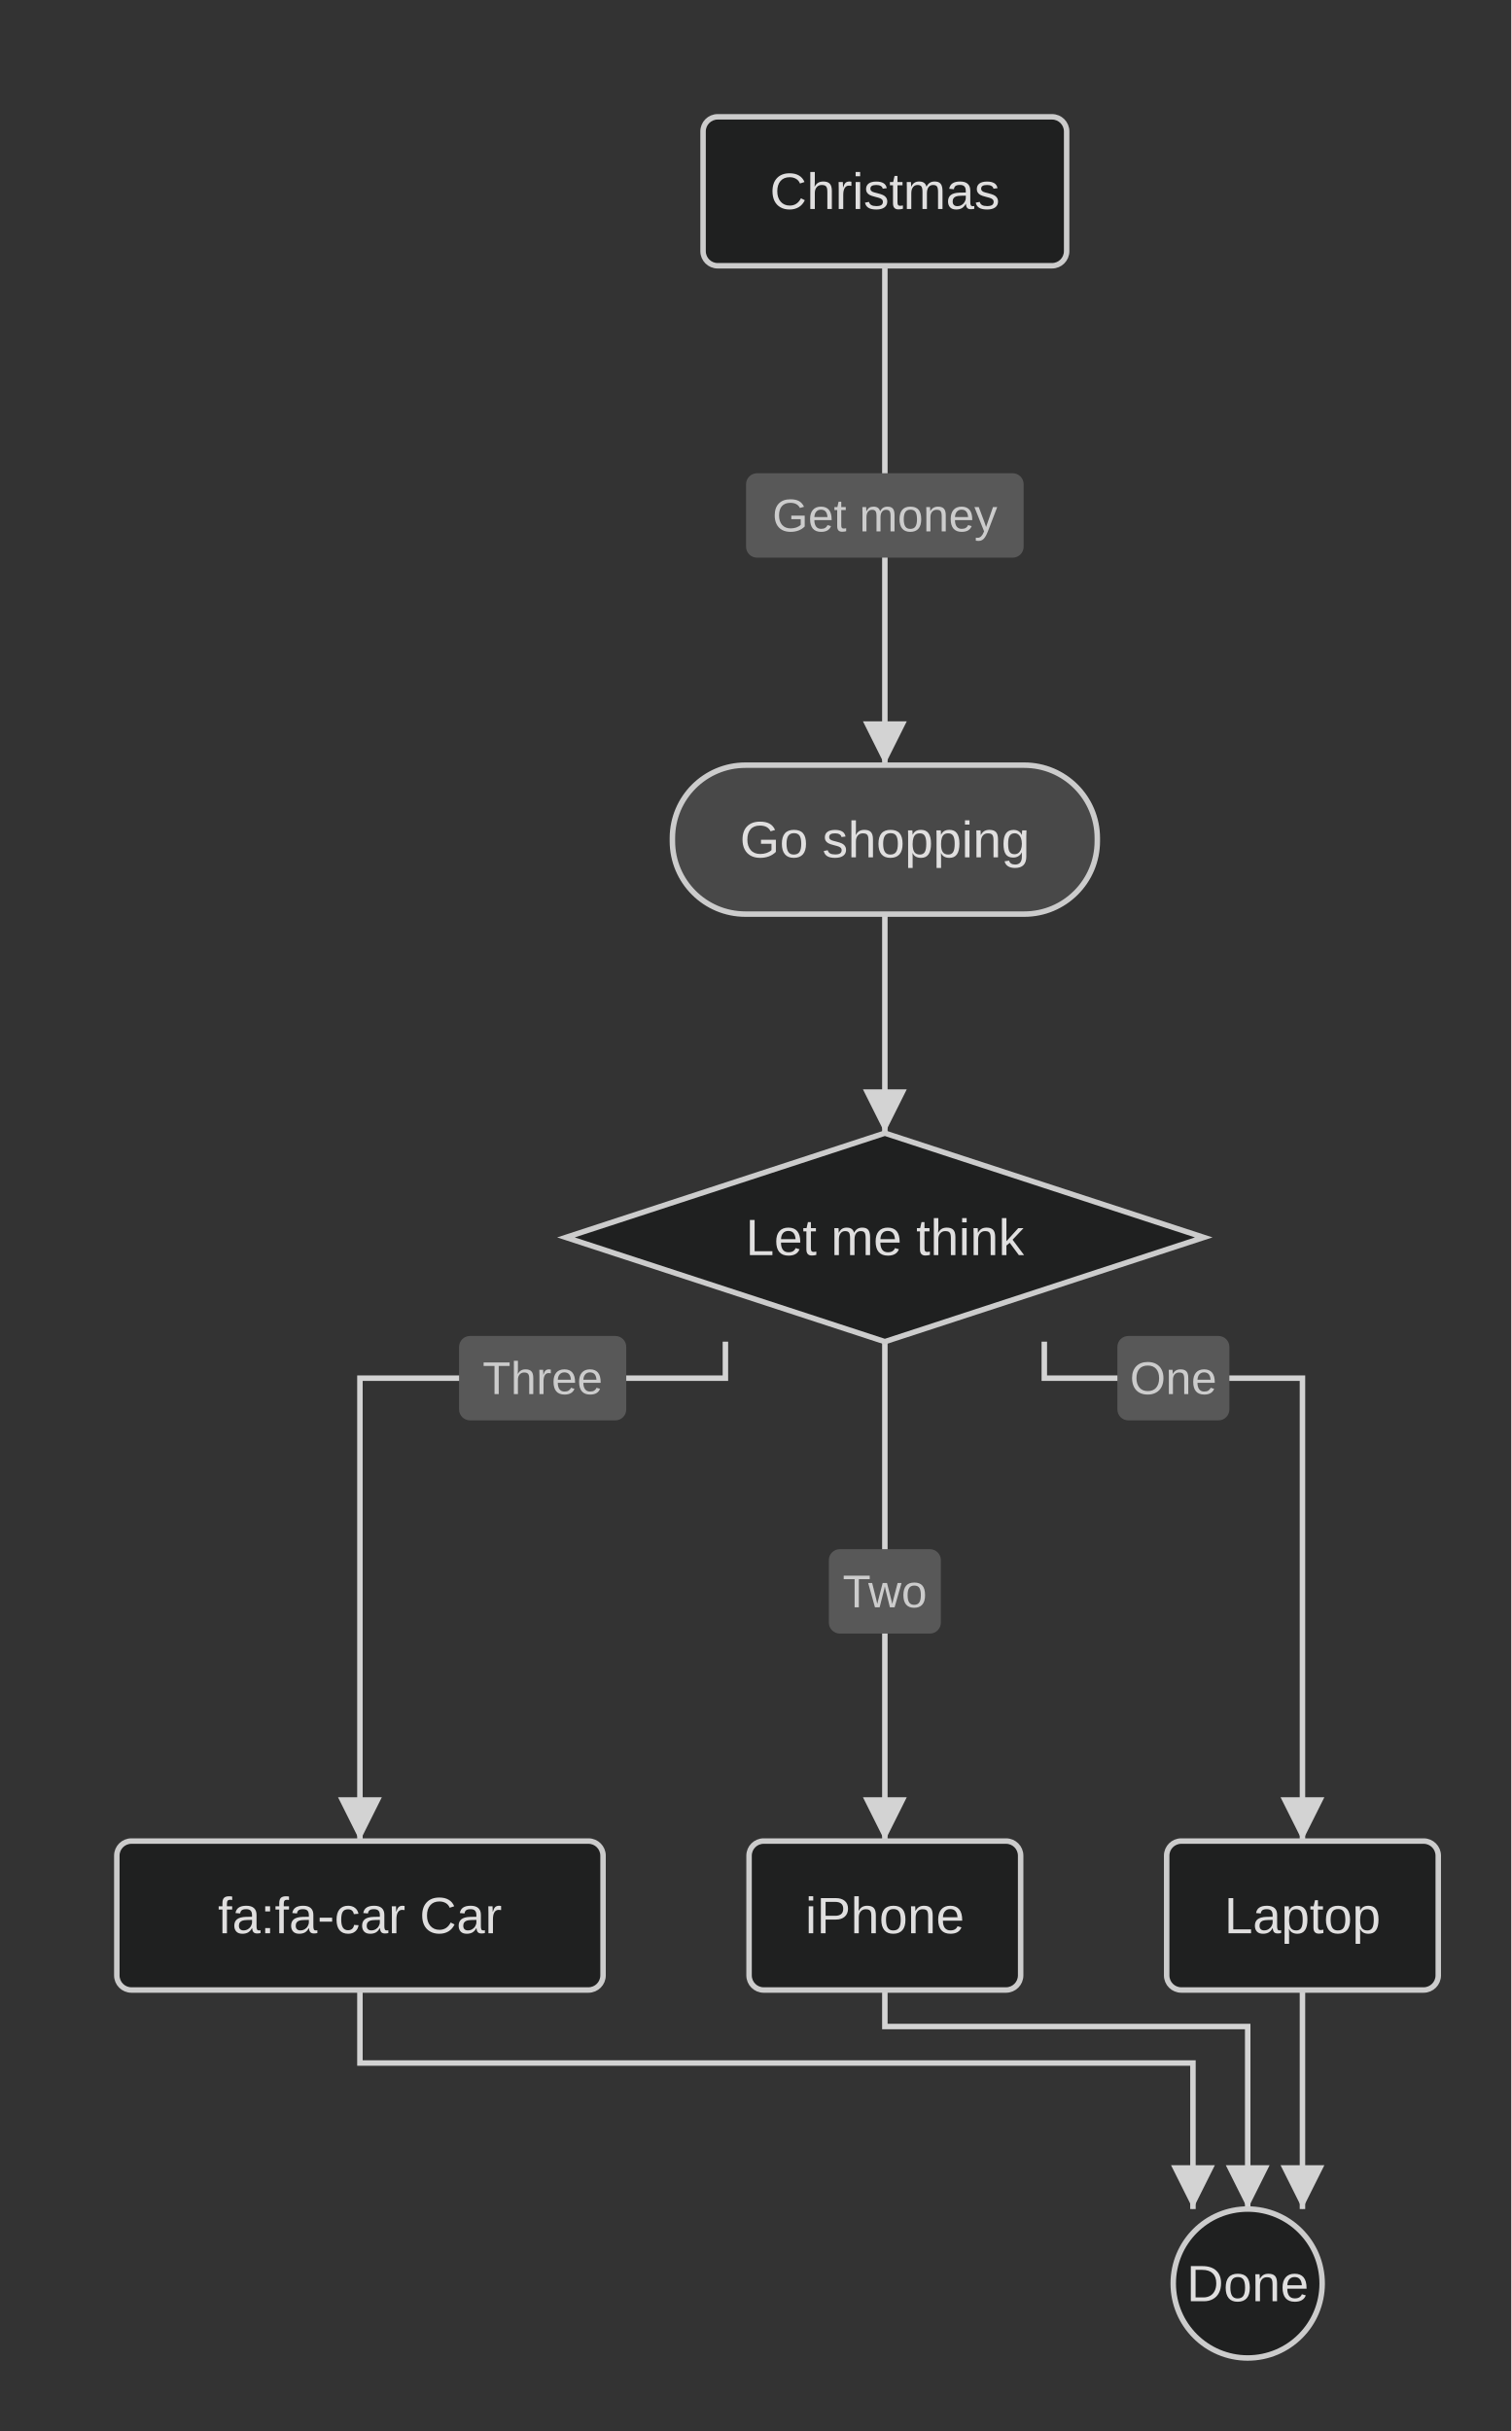
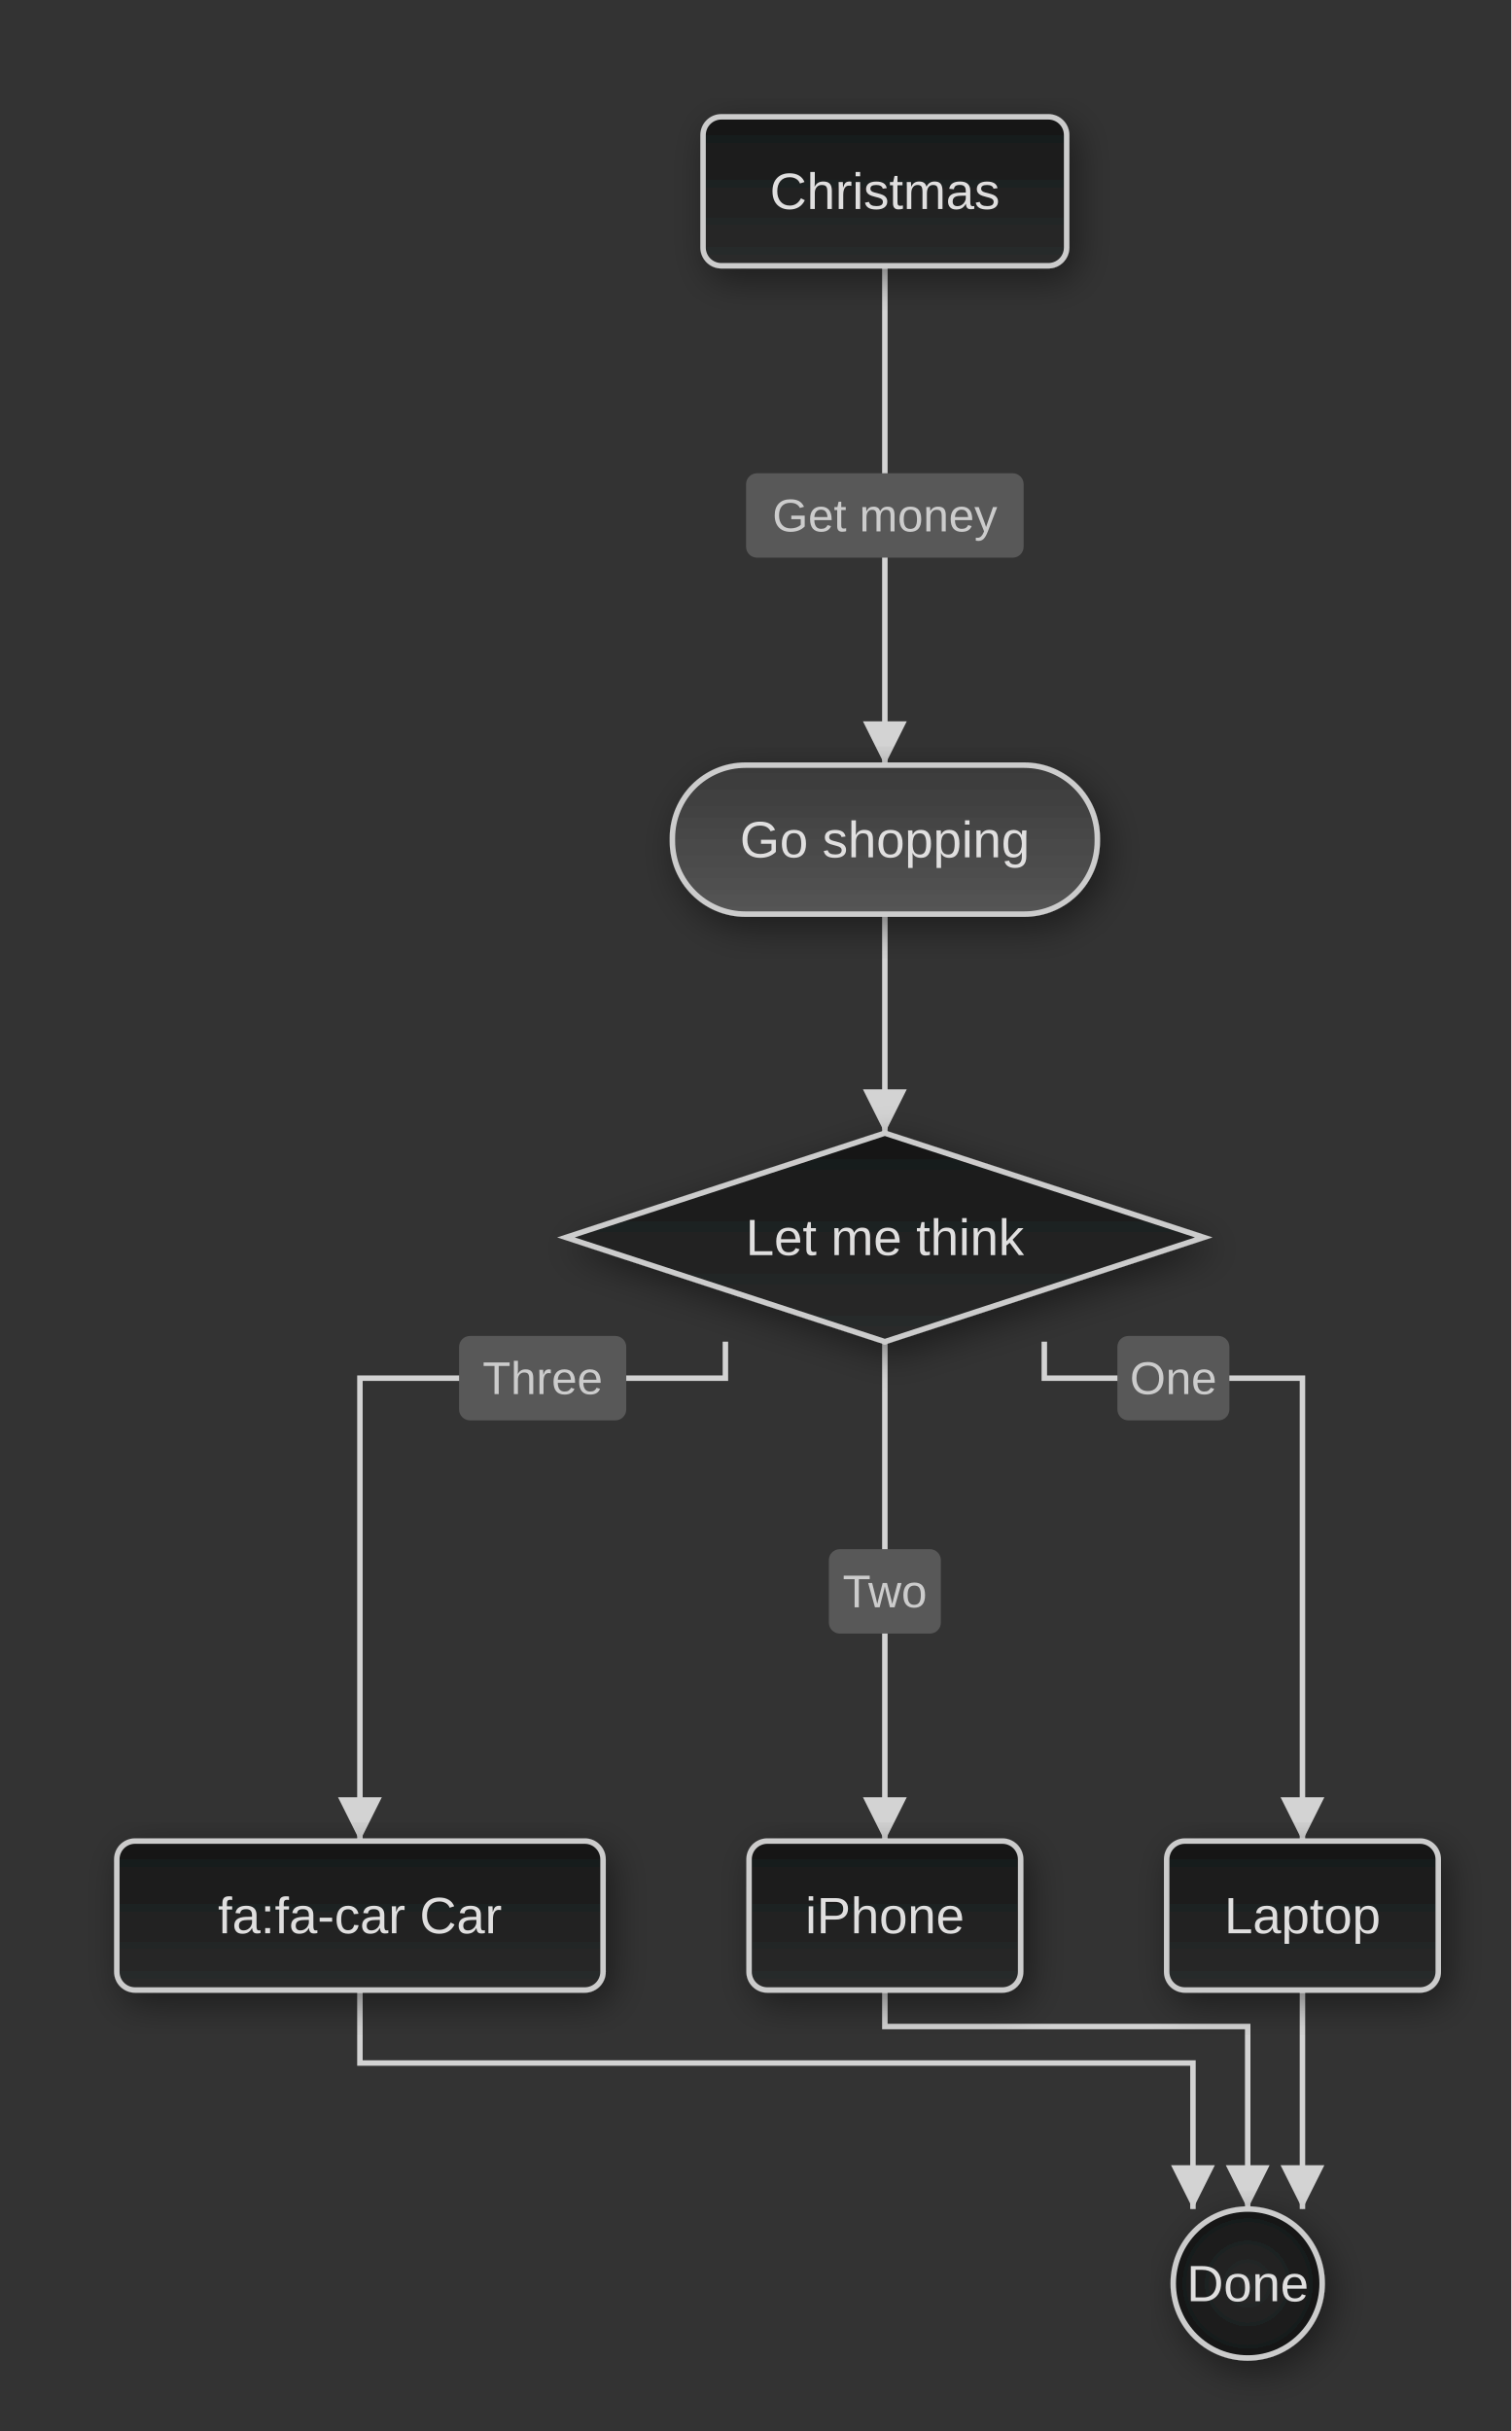
<svg xmlns="http://www.w3.org/2000/svg" viewBox="0 0 414 665.92" width="414" height="665.92" role="img">
  <rect width="414" height="665.92" fill="#333333" />
  <g transform="translate(20, 20)">
    <defs>
      <marker id="mermaid-arrow" viewBox="0 0 10 10" refX="10" refY="5" markerWidth="8" markerHeight="8" orient="auto">
        <path d="M 0 0 L 10 5 L 0 10 Z" fill="#d3d3d3" />
      </marker>
      <marker id="mermaid-arrow-open" viewBox="0 0 10 10" refX="10" refY="5" markerWidth="8" markerHeight="8" orient="auto">
        <path d="M 0 0 L 10 5 L 0 10" fill="none" stroke="#d3d3d3" stroke-width="1.5" />
      </marker>
      <marker id="mermaid-arrow-cross" viewBox="0 0 10 10" refX="5" refY="5" markerWidth="8" markerHeight="8" orient="auto">
        <path d="M 2 2 L 8 8 M 8 2 L 2 8" fill="none" stroke="#d3d3d3" stroke-width="1.5" />
      </marker>
      <marker id="mermaid-arrow-circle" viewBox="0 0 10 10" refX="5" refY="5" markerWidth="8" markerHeight="8" orient="auto">
        <circle cx="5" cy="5" r="4" fill="#d3d3d3" />
      </marker>
+       <linearGradient id="mermaid-grad-default" x1="50%" y1="100%" x2="50%" y2="0%">
+         <stop offset="0%" stop-color="#2a2b2b" />
+         <stop offset="100%" stop-color="#161717" />
+       </linearGradient>
+       <linearGradient id="mermaid-grad-decision" x1="50%" y1="100%" x2="50%" y2="0%">
+         <stop offset="0%" stop-color="#2a2b2b" />
+         <stop offset="100%" stop-color="#161717" />
+       </linearGradient>
+       <linearGradient id="mermaid-grad-rounded" x1="50%" y1="100%" x2="50%" y2="0%">
+         <stop offset="0%" stop-color="#555555" />
+         <stop offset="100%" stop-color="#3a3a3a" />
+       </linearGradient>
+       <radialGradient id="mermaid-grad-circle" cx="50%" cy="50%" r="50%">
+         <stop offset="0%" stop-color="#2a2b2b" />
+         <stop offset="100%" stop-color="#161717" />
+       </radialGradient>
+       <linearGradient id="mermaid-grad-cylinder" x1="50%" y1="100%" x2="50%" y2="0%">
+         <stop offset="0%" stop-color="#555555" />
+         <stop offset="100%" stop-color="#3a3a3a" />
+       </linearGradient>
+       <linearGradient id="mermaid-grad-subroutine" x1="50%" y1="100%" x2="50%" y2="0%">
+         <stop offset="0%" stop-color="#2a2b2b" />
+         <stop offset="100%" stop-color="#161717" />
+       </linearGradient>
+       <filter id="mermaid-shadow-default" x="-20%" y="-20%" width="150%" height="150%">
+         <feDropShadow dx="2" dy="3" stdDeviation="5" flood-color="rgba(0,0,0,0.45)" flood-opacity="1" />
+       </filter>
+       <filter id="mermaid-shadow-decision" x="-20%" y="-20%" width="150%" height="150%">
+         <feDropShadow dx="2" dy="3" stdDeviation="5" flood-color="rgba(0,0,0,0.45)" flood-opacity="1" />
+       </filter>
+       <filter id="mermaid-shadow-rounded" x="-20%" y="-20%" width="150%" height="150%">
+         <feDropShadow dx="2" dy="3" stdDeviation="5" flood-color="rgba(0,0,0,0.45)" flood-opacity="1" />
+       </filter>
+       <filter id="mermaid-shadow-circle" x="-20%" y="-20%" width="150%" height="150%">
+         <feDropShadow dx="2" dy="3" stdDeviation="5" flood-color="rgba(0,0,0,0.45)" flood-opacity="1" />
+       </filter>
+       <filter id="mermaid-shadow-cylinder" x="-20%" y="-20%" width="150%" height="150%">
+         <feDropShadow dx="2" dy="3" stdDeviation="5" flood-color="rgba(0,0,0,0.45)" flood-opacity="1" />
+       </filter>
+       <filter id="mermaid-shadow-subroutine" x="-20%" y="-20%" width="150%" height="150%">
+         <feDropShadow dx="2" dy="3" stdDeviation="5" flood-color="rgba(0,0,0,0.45)" flood-opacity="1" />
+       </filter>
    </defs>
    <g>
      <path d="M 222.4,52.8 L 222.4,189.6" fill="none" stroke="#d3d3d3" stroke-width="1.5" marker-end="url(#mermaid-arrow)" />
      <g>
        <rect x="184.38" y="109.64" width="76.04" height="23.12" fill="#585858" rx="3" ry="3" />
        <text x="222.4" y="121.2" font-size="12.6" font-family="&quot;trebuchet ms&quot;, verdana, arial, sans-serif" fill="#cccccc" font-weight="normal" text-anchor="middle" dominant-baseline="central">Get money</text>
      </g>
    </g>
    <g>
      <path d="M 222.4,230.4 L 222.4,290.4" fill="none" stroke="#d3d3d3" stroke-width="1.5" marker-end="url(#mermaid-arrow)" />
    </g>
    <g>
      <path d="M 266.08,347.52 L 266.08,357.52 L 336.8,357.52 L 336.8,484.32" fill="none" stroke="#d3d3d3" stroke-width="1.5" marker-end="url(#mermaid-arrow)" />
      <g>
        <rect x="286.1" y="345.96" width="30.68" height="23.12" fill="#585858" rx="3" ry="3" />
        <text x="301.44" y="357.52" font-size="12.6" font-family="&quot;trebuchet ms&quot;, verdana, arial, sans-serif" fill="#cccccc" font-weight="normal" text-anchor="middle" dominant-baseline="central">One</text>
      </g>
    </g>
    <g>
      <path d="M 222.4,347.52 L 222.4,484.32" fill="none" stroke="#d3d3d3" stroke-width="1.5" marker-end="url(#mermaid-arrow)" />
      <g>
        <rect x="207.06" y="404.36" width="30.68" height="23.12" fill="#585858" rx="3" ry="3" />
        <text x="222.4" y="415.92" font-size="12.6" font-family="&quot;trebuchet ms&quot;, verdana, arial, sans-serif" fill="#cccccc" font-weight="normal" text-anchor="middle" dominant-baseline="central">Two</text>
      </g>
    </g>
    <g>
      <path d="M 178.72,347.52 L 178.72,357.52 L 78.6,357.52 L 78.6,484.32" fill="none" stroke="#d3d3d3" stroke-width="1.5" marker-end="url(#mermaid-arrow)" />
      <g>
        <rect x="105.76" y="345.96" width="45.8" height="23.12" fill="#585858" rx="3" ry="3" />
        <text x="128.66" y="357.52" font-size="12.6" font-family="&quot;trebuchet ms&quot;, verdana, arial, sans-serif" fill="#cccccc" font-weight="normal" text-anchor="middle" dominant-baseline="central">Three</text>
      </g>
    </g>
    <g>
      <path d="M 336.8,525.12 L 336.8,585.12" fill="none" stroke="#d3d3d3" stroke-width="1.5" marker-end="url(#mermaid-arrow)" />
    </g>
    <g>
      <path d="M 222.4,525.12 L 222.4,535.12 L 321.8,535.12 L 321.8,585.12" fill="none" stroke="#d3d3d3" stroke-width="1.5" marker-end="url(#mermaid-arrow)" />
    </g>
    <g>
      <path d="M 78.6,525.12 L 78.6,545.12 L 306.8,545.12 L 306.8,585.12" fill="none" stroke="#d3d3d3" stroke-width="1.5" marker-end="url(#mermaid-arrow)" />
    </g>
-     <g>
-       <rect x="172.6" y="12" width="99.6" height="40.8" fill="#1f2020" stroke="#cccccc" stroke-width="1.5" rx="4" ry="4" />
+     <g filter="url(#mermaid-shadow-default)">
+       <rect x="172.6" y="12" width="99.6" height="40.8" fill="url(#mermaid-grad-default)" stroke="#cccccc" stroke-width="1.5" rx="5" ry="5" />
      <text x="222.4" y="32.4" font-size="14" font-family="&quot;trebuchet ms&quot;, verdana, arial, sans-serif" fill="#e0dfdf" font-weight="normal" text-anchor="middle" dominant-baseline="central">Christmas</text>
    </g>
-     <g>
-       <rect x="164.2" y="189.6" width="116.4" height="40.8" fill="#484848" stroke="#cccccc" stroke-width="1.5" rx="20" ry="20" />
+     <g filter="url(#mermaid-shadow-rounded)">
+       <rect x="164.2" y="189.6" width="116.4" height="40.8" fill="url(#mermaid-grad-rounded)" stroke="#cccccc" stroke-width="1.5" rx="20" ry="20" />
      <text x="222.4" y="210" font-size="14" font-family="&quot;trebuchet ms&quot;, verdana, arial, sans-serif" fill="#e0dfdf" font-weight="normal" text-anchor="middle" dominant-baseline="central">Go shopping</text>
    </g>
-     <g>
-       <polygon points="222.4,290.4 309.76,318.96 222.4,347.52 135.04,318.96" fill="#1f2020" stroke="#cccccc" stroke-width="1.5" />
+     <g filter="url(#mermaid-shadow-decision)">
+       <polygon points="222.4,290.4 309.76,318.96 222.4,347.52 135.04,318.96" fill="url(#mermaid-grad-decision)" stroke="#cccccc" stroke-width="1.5" />
      <text x="222.4" y="318.96" font-size="14" font-family="&quot;trebuchet ms&quot;, verdana, arial, sans-serif" fill="#e0dfdf" font-weight="normal" text-anchor="middle" dominant-baseline="central">Let me think</text>
    </g>
-     <g>
-       <rect x="299.6" y="484.32" width="74.4" height="40.8" fill="#1f2020" stroke="#cccccc" stroke-width="1.5" rx="4" ry="4" />
+     <g filter="url(#mermaid-shadow-default)">
+       <rect x="299.6" y="484.32" width="74.4" height="40.8" fill="url(#mermaid-grad-default)" stroke="#cccccc" stroke-width="1.5" rx="5" ry="5" />
      <text x="336.8" y="504.72" font-size="14" font-family="&quot;trebuchet ms&quot;, verdana, arial, sans-serif" fill="#e0dfdf" font-weight="normal" text-anchor="middle" dominant-baseline="central">Laptop</text>
    </g>
-     <g>
-       <rect x="185.2" y="484.32" width="74.4" height="40.8" fill="#1f2020" stroke="#cccccc" stroke-width="1.5" rx="4" ry="4" />
+     <g filter="url(#mermaid-shadow-default)">
+       <rect x="185.2" y="484.32" width="74.4" height="40.8" fill="url(#mermaid-grad-default)" stroke="#cccccc" stroke-width="1.5" rx="5" ry="5" />
      <text x="222.4" y="504.72" font-size="14" font-family="&quot;trebuchet ms&quot;, verdana, arial, sans-serif" fill="#e0dfdf" font-weight="normal" text-anchor="middle" dominant-baseline="central">iPhone</text>
    </g>
-     <g>
-       <rect x="12" y="484.32" width="133.2" height="40.8" fill="#1f2020" stroke="#cccccc" stroke-width="1.5" rx="4" ry="4" />
+     <g filter="url(#mermaid-shadow-default)">
+       <rect x="12" y="484.32" width="133.2" height="40.8" fill="url(#mermaid-grad-default)" stroke="#cccccc" stroke-width="1.5" rx="5" ry="5" />
      <text x="78.6" y="504.72" font-size="14" font-family="&quot;trebuchet ms&quot;, verdana, arial, sans-serif" fill="#e0dfdf" font-weight="normal" text-anchor="middle" dominant-baseline="central">fa:fa-car Car</text>
    </g>
-     <g>
-       <circle cx="321.8" cy="605.52" r="20.4" fill="#1f2020" stroke="#cccccc" stroke-width="1.5" />
+     <g filter="url(#mermaid-shadow-circle)">
+       <circle cx="321.8" cy="605.52" r="20.4" fill="url(#mermaid-grad-circle)" stroke="#cccccc" stroke-width="1.5" />
      <text x="321.8" y="605.52" font-size="14" font-family="&quot;trebuchet ms&quot;, verdana, arial, sans-serif" fill="#e0dfdf" font-weight="normal" text-anchor="middle" dominant-baseline="central">Done</text>
    </g>
  </g>
</svg>
